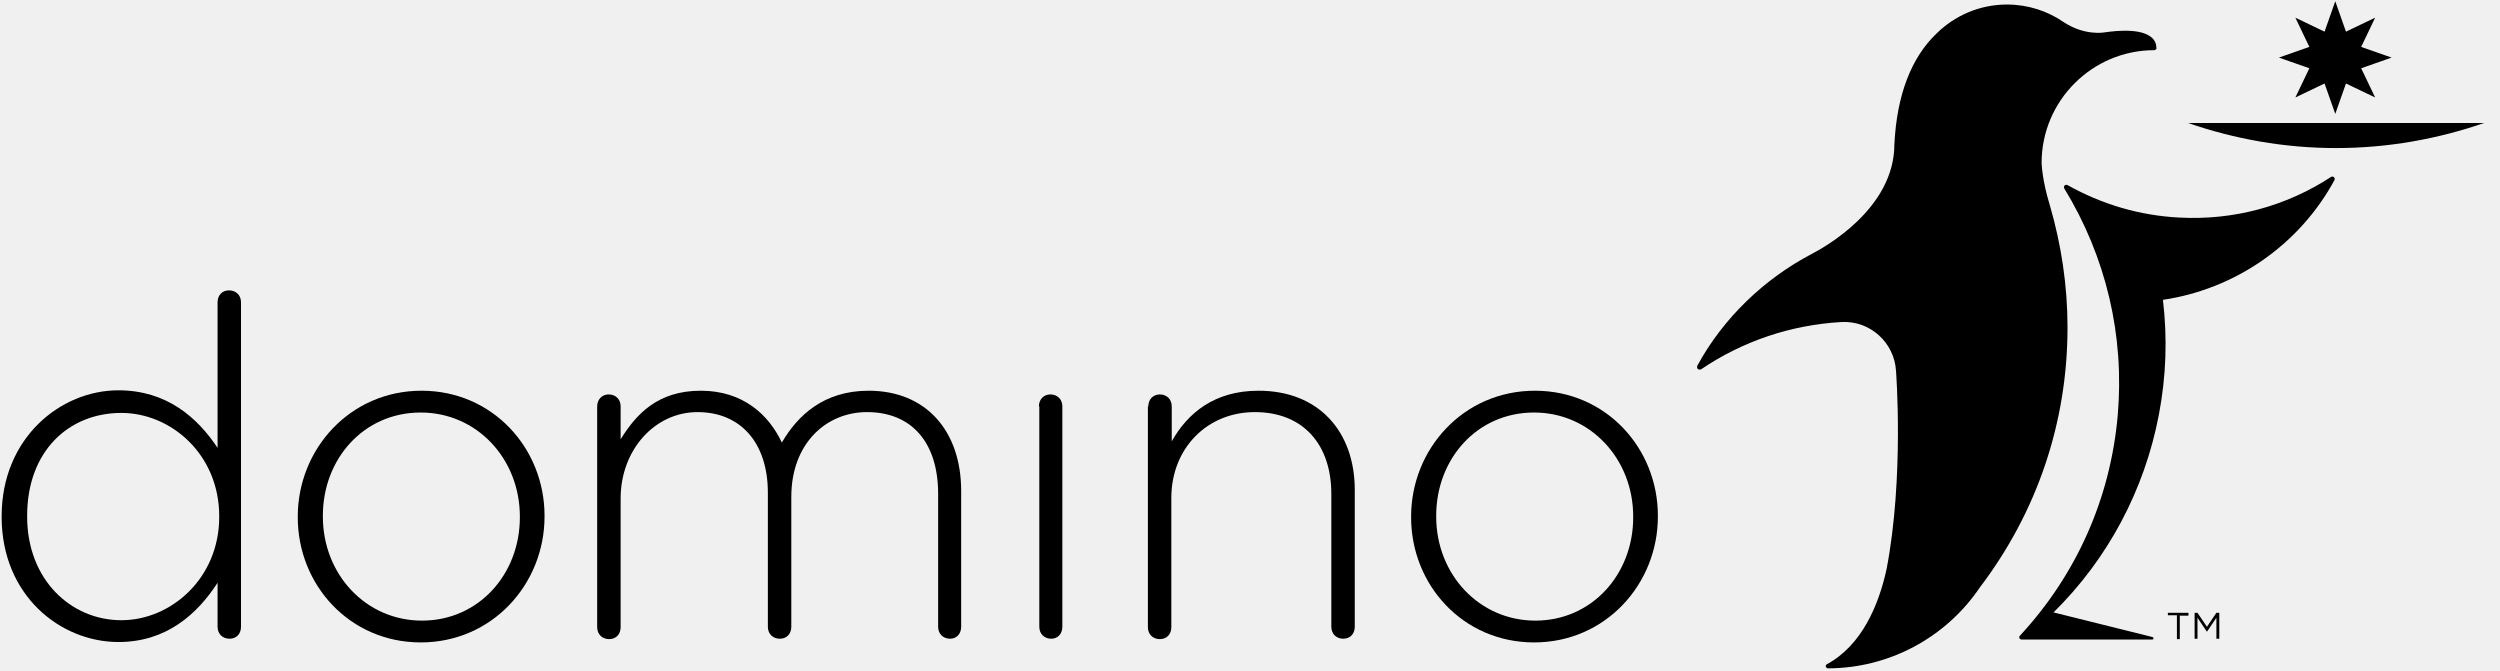
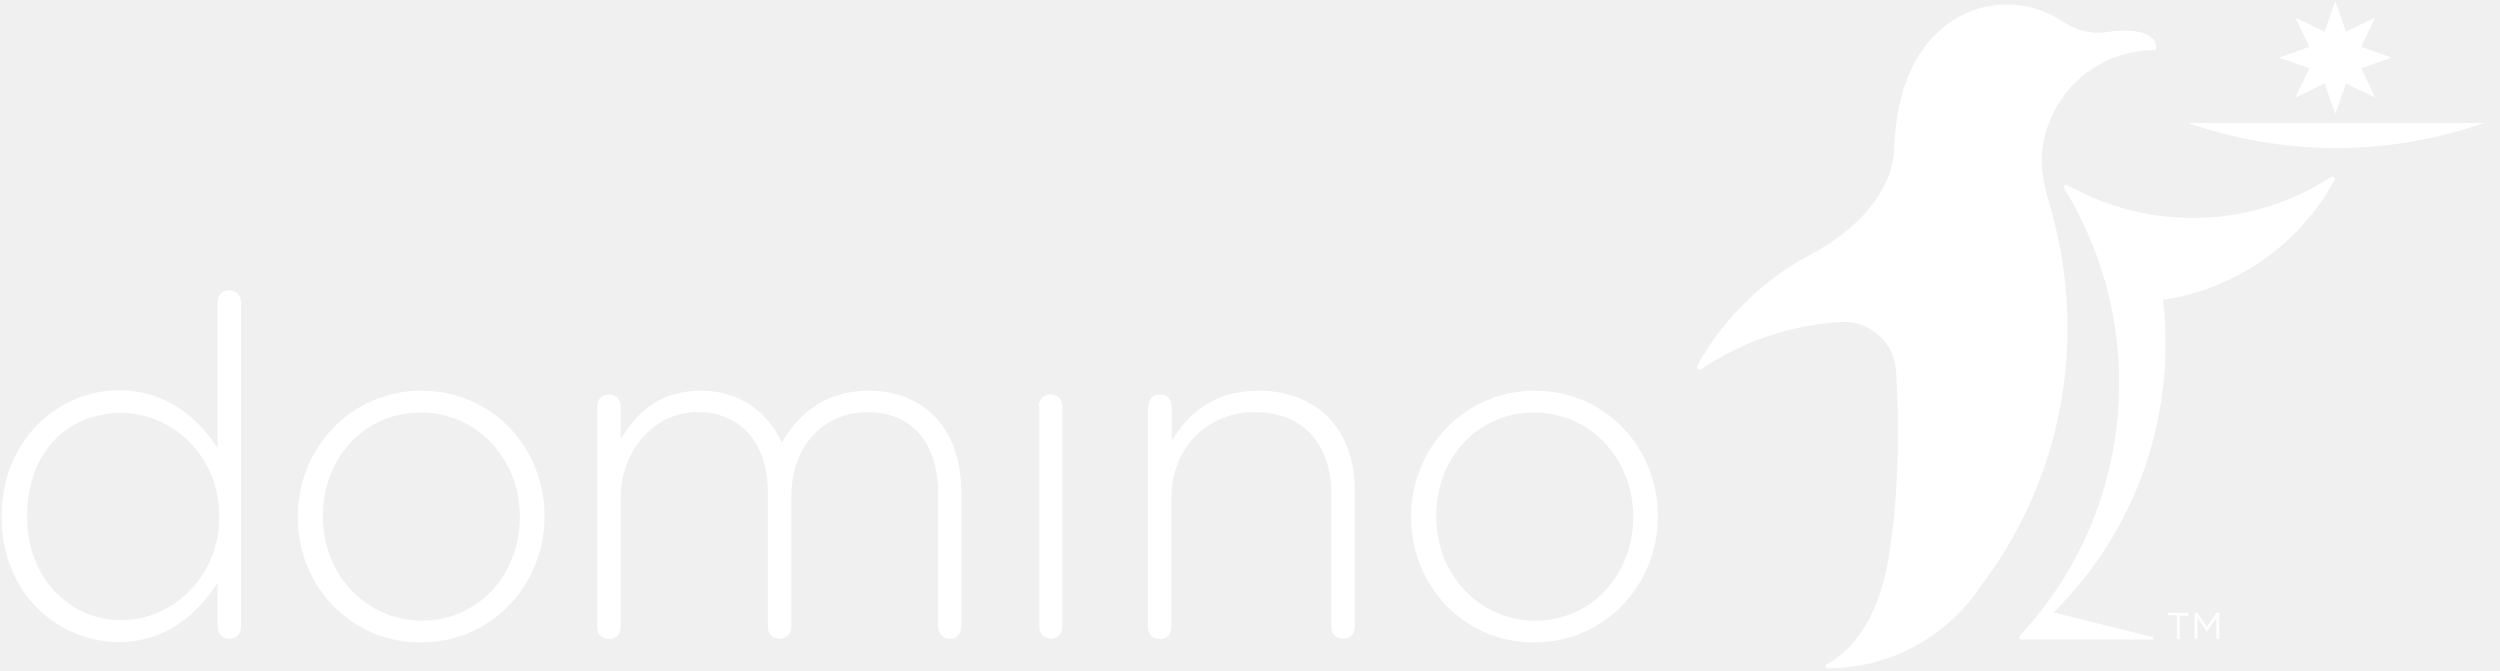
<svg xmlns="http://www.w3.org/2000/svg" width="179px" height="48px" viewBox="0 0 179 48" version="1.1">
  <defs />
  <g id="Page-1" stroke="none" stroke-width="1" fill="none" fill-rule="evenodd">
-     <g id="penguin_horizontal" fill="#000000">
+     <g id="penguin_horizontal" fill="#FFF">
      <g id="Page-1">
        <g id="penguin_horizontal">
          <path d="M155.838,44.054 L155.22,44.054 L155.22,43.877 L156.692,43.877 L156.692,44.083 L156.074,44.083 L156.074,45.762 L155.867,45.762 L155.867,44.054 L155.838,44.054 L155.838,44.054 Z M157.134,43.877 L157.34,43.877 L158.017,44.879 L158.694,43.877 L158.901,43.877 L158.901,45.733 L158.694,45.733 L158.694,44.231 L158.017,45.232 L157.34,44.231 L157.34,45.733 L157.134,45.733 L157.134,43.877 L157.134,43.877 Z M163.171,4.123 L165.35,4.888 L164.348,6.979 L166.439,5.978 L167.205,8.157 L167.971,5.978 L170.061,6.979 L169.06,4.888 L171.239,4.123 L169.06,3.357 L170.061,1.266 L167.971,2.267 L167.205,0.088 L166.439,2.267 L164.348,1.266 L165.35,3.357 L163.171,4.123 L163.171,4.123 Z M147.769,1.59 C147.769,1.59 147.74,1.59 147.769,1.59 L147.769,1.59 L147.769,1.59 Z M156.663,8.805 C159.99,9.953 163.553,10.601 167.264,10.601 C170.974,10.601 174.537,9.953 177.865,8.805 L156.663,8.805 L156.663,8.805 Z M147.033,43.848 C150.92,40.02 153.541,35.102 154.572,29.713 C155.102,26.945 155.19,24.177 154.866,21.467 C160.049,20.702 164.643,17.521 167.146,12.898 C167.175,12.839 167.175,12.751 167.117,12.692 C167.058,12.633 166.969,12.633 166.91,12.663 C163.671,14.783 159.902,15.784 156.044,15.578 C153.188,15.431 150.508,14.636 148.034,13.252 C147.975,13.222 147.887,13.222 147.828,13.281 C147.769,13.34 147.769,13.428 147.799,13.487 C150.802,18.405 152.128,24.029 151.627,29.772 C151.097,35.691 148.682,41.139 144.618,45.526 C144.56,45.585 144.56,45.674 144.618,45.733 C144.648,45.762 144.707,45.791 144.736,45.791 L154.101,45.791 C154.16,45.791 154.189,45.762 154.189,45.703 C154.189,45.674 154.16,45.615 154.13,45.615 L147.033,43.848 L147.033,43.848 Z M131.838,23.058 C133.899,22.94 135.637,24.53 135.755,26.562 C135.755,26.562 136.344,34.189 135.077,40.756 C134.518,43.318 133.31,46.204 130.807,47.558 C130.748,47.588 130.719,47.647 130.719,47.735 C130.748,47.794 130.807,47.853 130.866,47.853 C135.225,47.853 139.318,45.674 141.762,42.052 C145.855,36.663 148.034,30.243 148.034,23.44 C148.034,20.466 147.593,17.521 146.768,14.694 C146.209,12.898 146.179,11.661 146.179,11.661 C146.179,7.215 149.801,3.593 154.248,3.593 C154.277,3.593 154.336,3.563 154.366,3.534 C154.395,3.504 154.425,3.475 154.395,3.416 C154.395,3.092 154.248,2.827 154.012,2.65 C153.07,1.885 150.714,2.326 150.626,2.326 C150.626,2.326 149.242,2.562 147.769,1.59 C146.621,0.795 145.207,0.324 143.706,0.324 C141.733,0.324 139.966,1.119 138.67,2.385 C136.844,4.123 135.813,6.802 135.637,10.336 C135.637,14.93 130.66,17.698 129.688,18.199 C126.331,19.966 123.387,22.763 121.531,26.179 C121.502,26.267 121.502,26.356 121.561,26.415 C121.62,26.474 121.708,26.474 121.796,26.444 C124.8,24.412 128.245,23.264 131.838,23.058 L131.838,23.058 L131.838,23.058 Z" id="Shape" />
          <g id="XMLID_36_" transform="translate(0, 20.6135)">
            <path d="M17.256,24.265 C17.256,24.766 16.933,25.119 16.432,25.119 C15.961,25.119 15.578,24.795 15.578,24.265 L15.578,21.114 C14.106,23.382 11.897,25.355 8.481,25.355 C4.329,25.355 0.118,22.027 0.118,16.402 L0.118,16.344 C0.118,10.748 4.329,7.333 8.481,7.333 C11.926,7.333 14.135,9.276 15.578,11.455 L15.578,1.031 C15.578,0.53 15.902,0.177 16.402,0.177 C16.874,0.177 17.256,0.501 17.256,1.031 L17.256,24.265 L17.256,24.265 Z M1.944,16.314 L1.944,16.373 C1.944,20.908 5.094,23.794 8.687,23.794 C12.25,23.794 15.696,20.79 15.696,16.402 L15.696,16.344 C15.696,11.926 12.25,8.952 8.687,8.952 C4.918,8.952 1.944,11.691 1.944,16.314 L1.944,16.314 L1.944,16.314 Z" id="XMLID_51_" />
            <path d="M21.32,16.432 L21.32,16.373 C21.32,11.544 25.06,7.362 30.184,7.362 C35.279,7.362 38.989,11.485 38.989,16.314 L38.989,16.373 C38.989,21.202 35.249,25.384 30.125,25.384 C25.031,25.384 21.32,21.261 21.32,16.432 L21.32,16.432 L21.32,16.432 Z M37.222,16.432 L37.222,16.373 C37.222,12.221 34.13,8.923 30.125,8.923 C26.032,8.923 23.117,12.25 23.117,16.314 L23.117,16.373 C23.117,20.525 26.209,23.823 30.213,23.823 C34.277,23.823 37.222,20.496 37.222,16.432 L37.222,16.432 L37.222,16.432 Z" id="XMLID_48_" />
            <path d="M42.758,8.481 C42.758,8.01 43.082,7.627 43.583,7.627 C44.054,7.627 44.437,7.951 44.437,8.481 L44.437,10.837 C45.556,9.04 47.087,7.362 50.179,7.362 C53.183,7.362 55.038,9.07 55.98,11.072 C57.099,9.158 58.955,7.362 62.194,7.362 C66.287,7.362 68.82,10.218 68.82,14.547 L68.82,24.265 C68.82,24.766 68.496,25.119 68.025,25.119 C67.553,25.119 67.171,24.795 67.171,24.265 L67.171,14.753 C67.171,11.043 65.256,8.893 62.076,8.893 C59.161,8.893 56.658,11.131 56.658,14.96 L56.658,24.265 C56.658,24.766 56.334,25.119 55.833,25.119 C55.362,25.119 54.979,24.795 54.979,24.265 L54.979,14.665 C54.979,11.102 53.036,8.893 49.944,8.893 C46.881,8.893 44.437,11.602 44.437,15.077 L44.437,24.294 C44.437,24.795 44.113,25.148 43.612,25.148 C43.141,25.148 42.758,24.825 42.758,24.294 L42.758,8.481 L42.758,8.481 Z" id="XMLID_46_" />
            <path d="M74.385,8.481 C74.385,8.01 74.709,7.627 75.21,7.627 C75.681,7.627 76.064,7.951 76.064,8.481 L76.064,24.265 C76.064,24.766 75.74,25.119 75.269,25.119 C74.798,25.119 74.415,24.795 74.415,24.265 L74.415,8.481 L74.385,8.481 L74.385,8.481 Z" id="XMLID_44_" />
            <path d="M82.218,8.481 C82.218,8.01 82.542,7.627 83.043,7.627 C83.514,7.627 83.897,7.951 83.897,8.481 L83.897,10.984 C85.045,8.952 86.96,7.362 90.11,7.362 C94.469,7.362 97.001,10.336 97.001,14.459 L97.001,24.265 C97.001,24.766 96.677,25.119 96.177,25.119 C95.706,25.119 95.323,24.795 95.323,24.265 L95.323,14.753 C95.323,11.22 93.32,8.893 89.845,8.893 C86.459,8.893 83.867,11.455 83.867,15.048 L83.867,24.294 C83.867,24.795 83.544,25.148 83.043,25.148 C82.572,25.148 82.189,24.825 82.189,24.294 L82.189,8.481 L82.218,8.481 L82.218,8.481 Z" id="XMLID_42_" />
            <path d="M101.036,16.432 L101.036,16.373 C101.036,11.544 104.775,7.362 109.899,7.362 C114.994,7.362 118.704,11.485 118.704,16.314 L118.704,16.373 C118.704,21.202 114.964,25.384 109.84,25.384 C104.746,25.384 101.036,21.261 101.036,16.432 L101.036,16.432 L101.036,16.432 Z M116.937,16.432 L116.937,16.373 C116.937,12.221 113.845,8.923 109.84,8.923 C105.747,8.923 102.832,12.25 102.832,16.314 L102.832,16.373 C102.832,20.525 105.924,23.823 109.929,23.823 C113.993,23.823 116.937,20.496 116.937,16.432 L116.937,16.432 L116.937,16.432 Z" id="XMLID_37_" />
          </g>
        </g>
      </g>
    </g>
  </g>
</svg>
